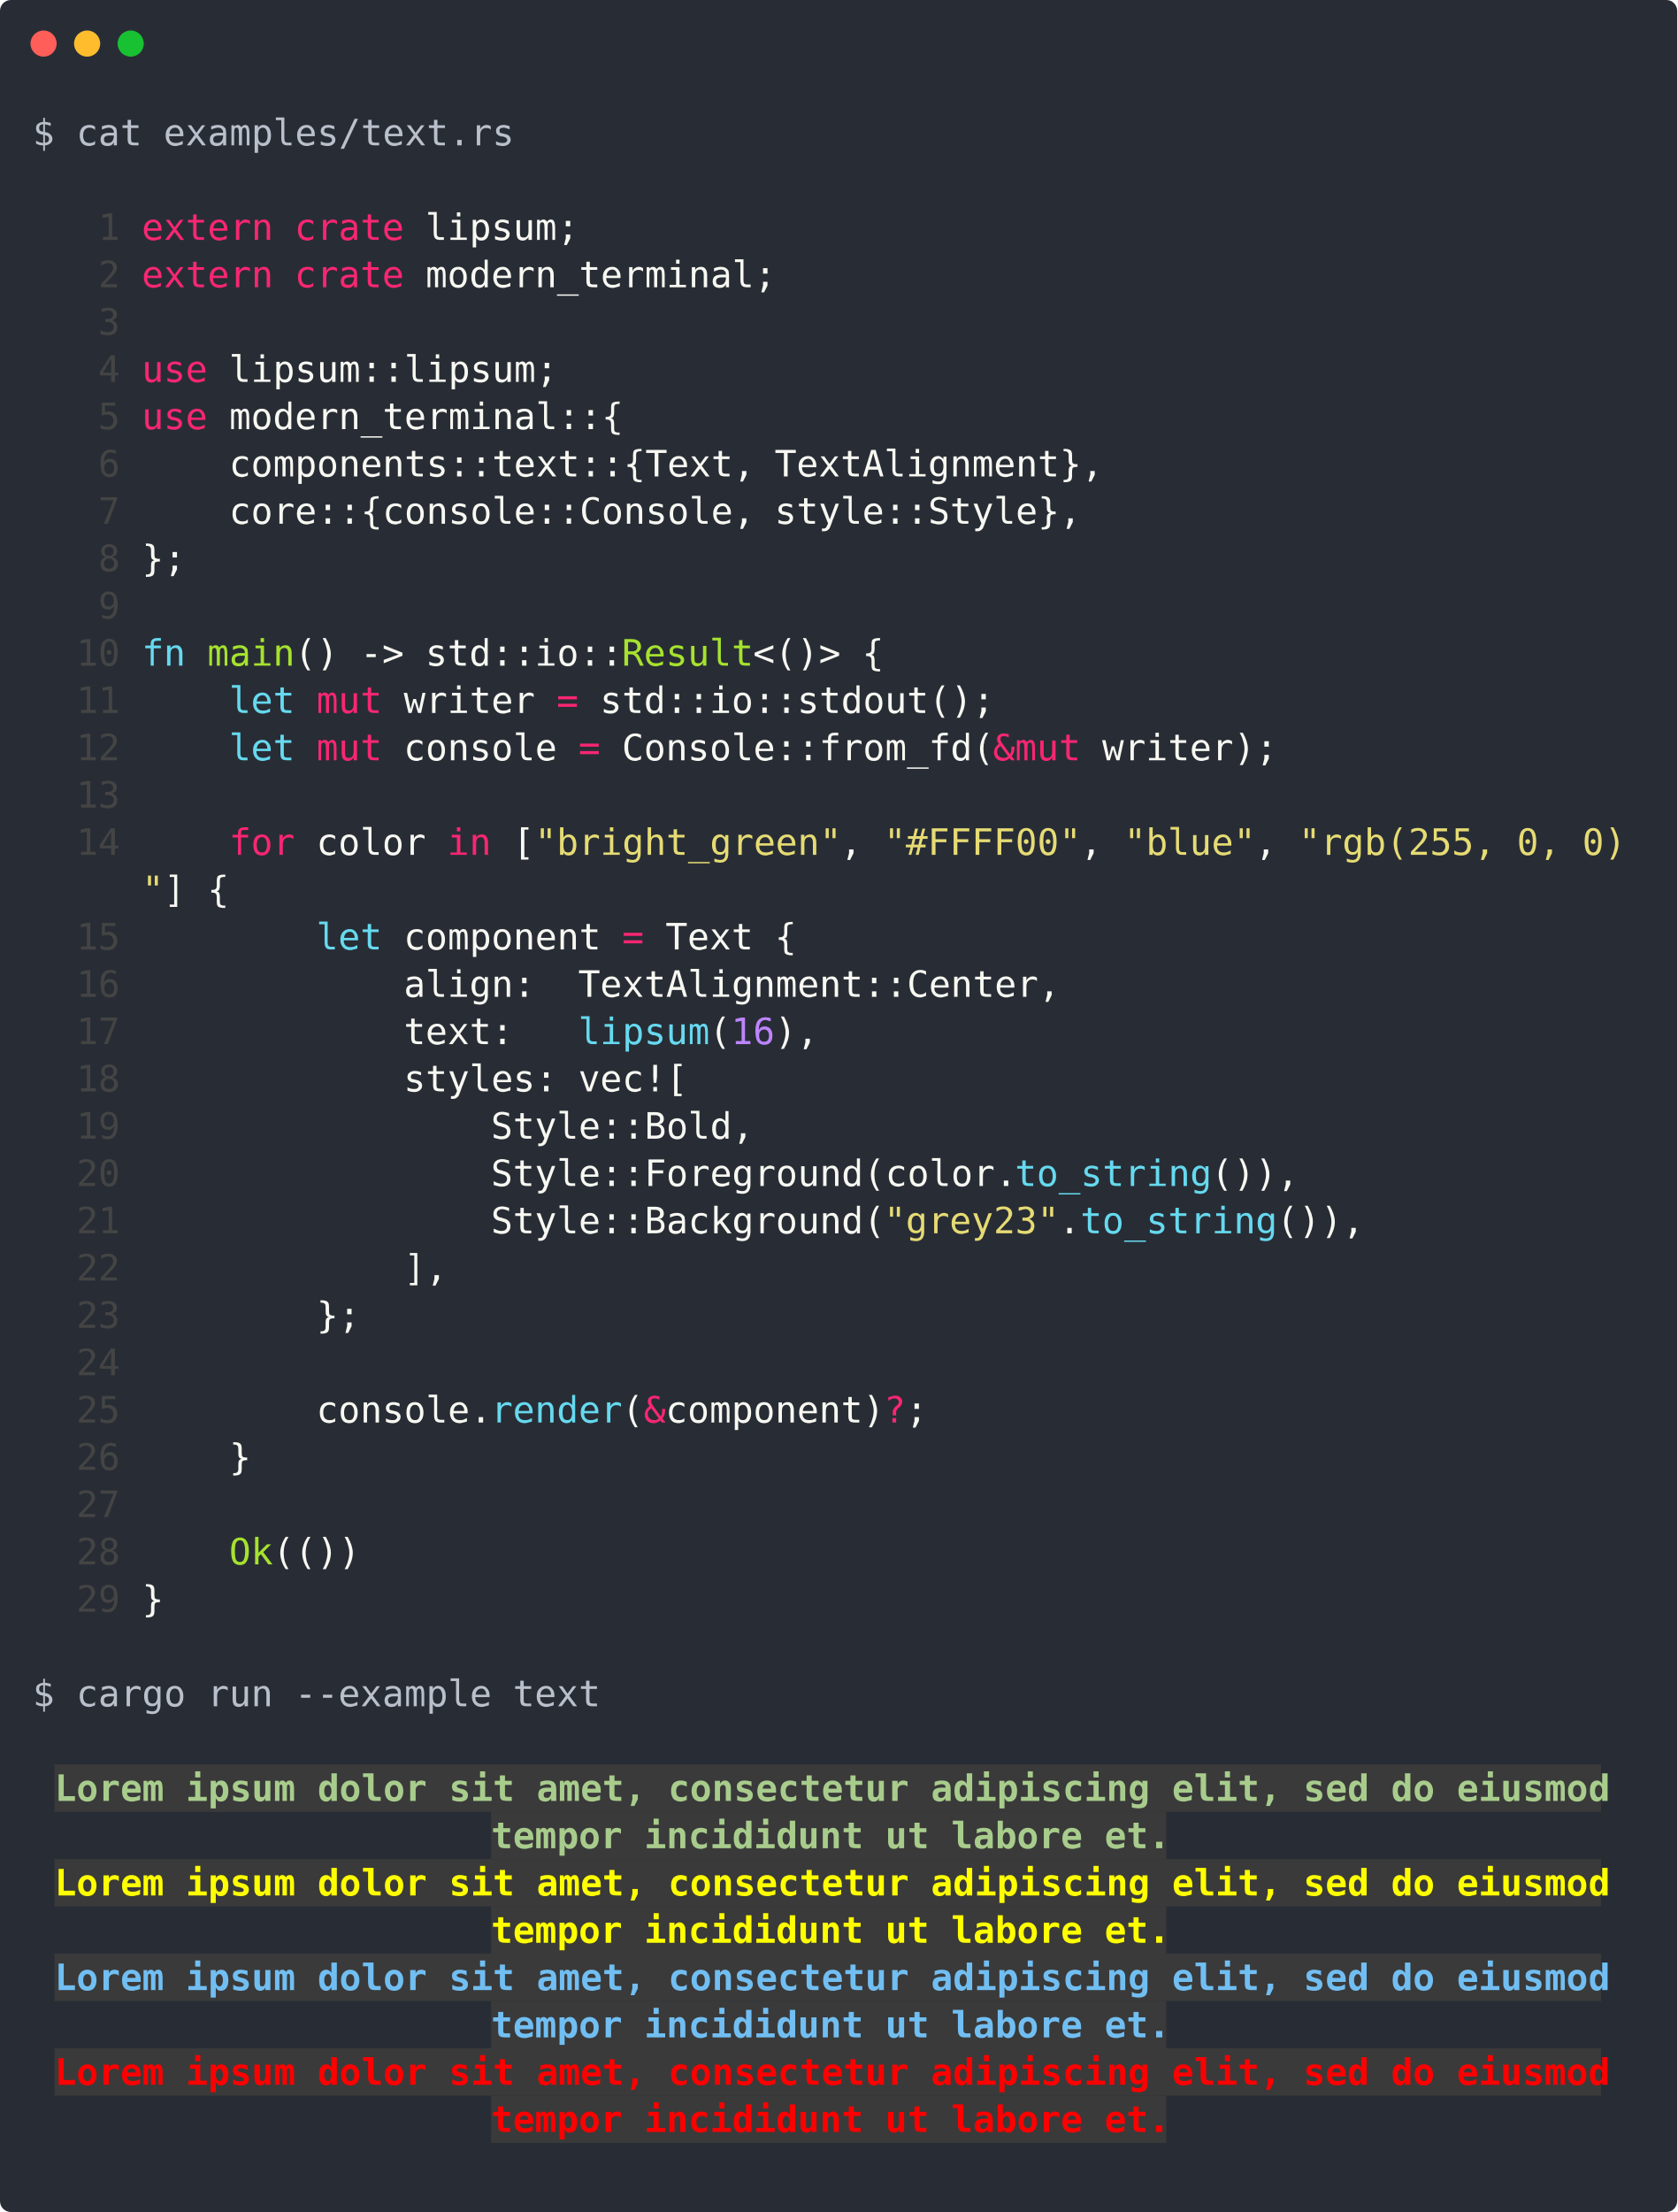
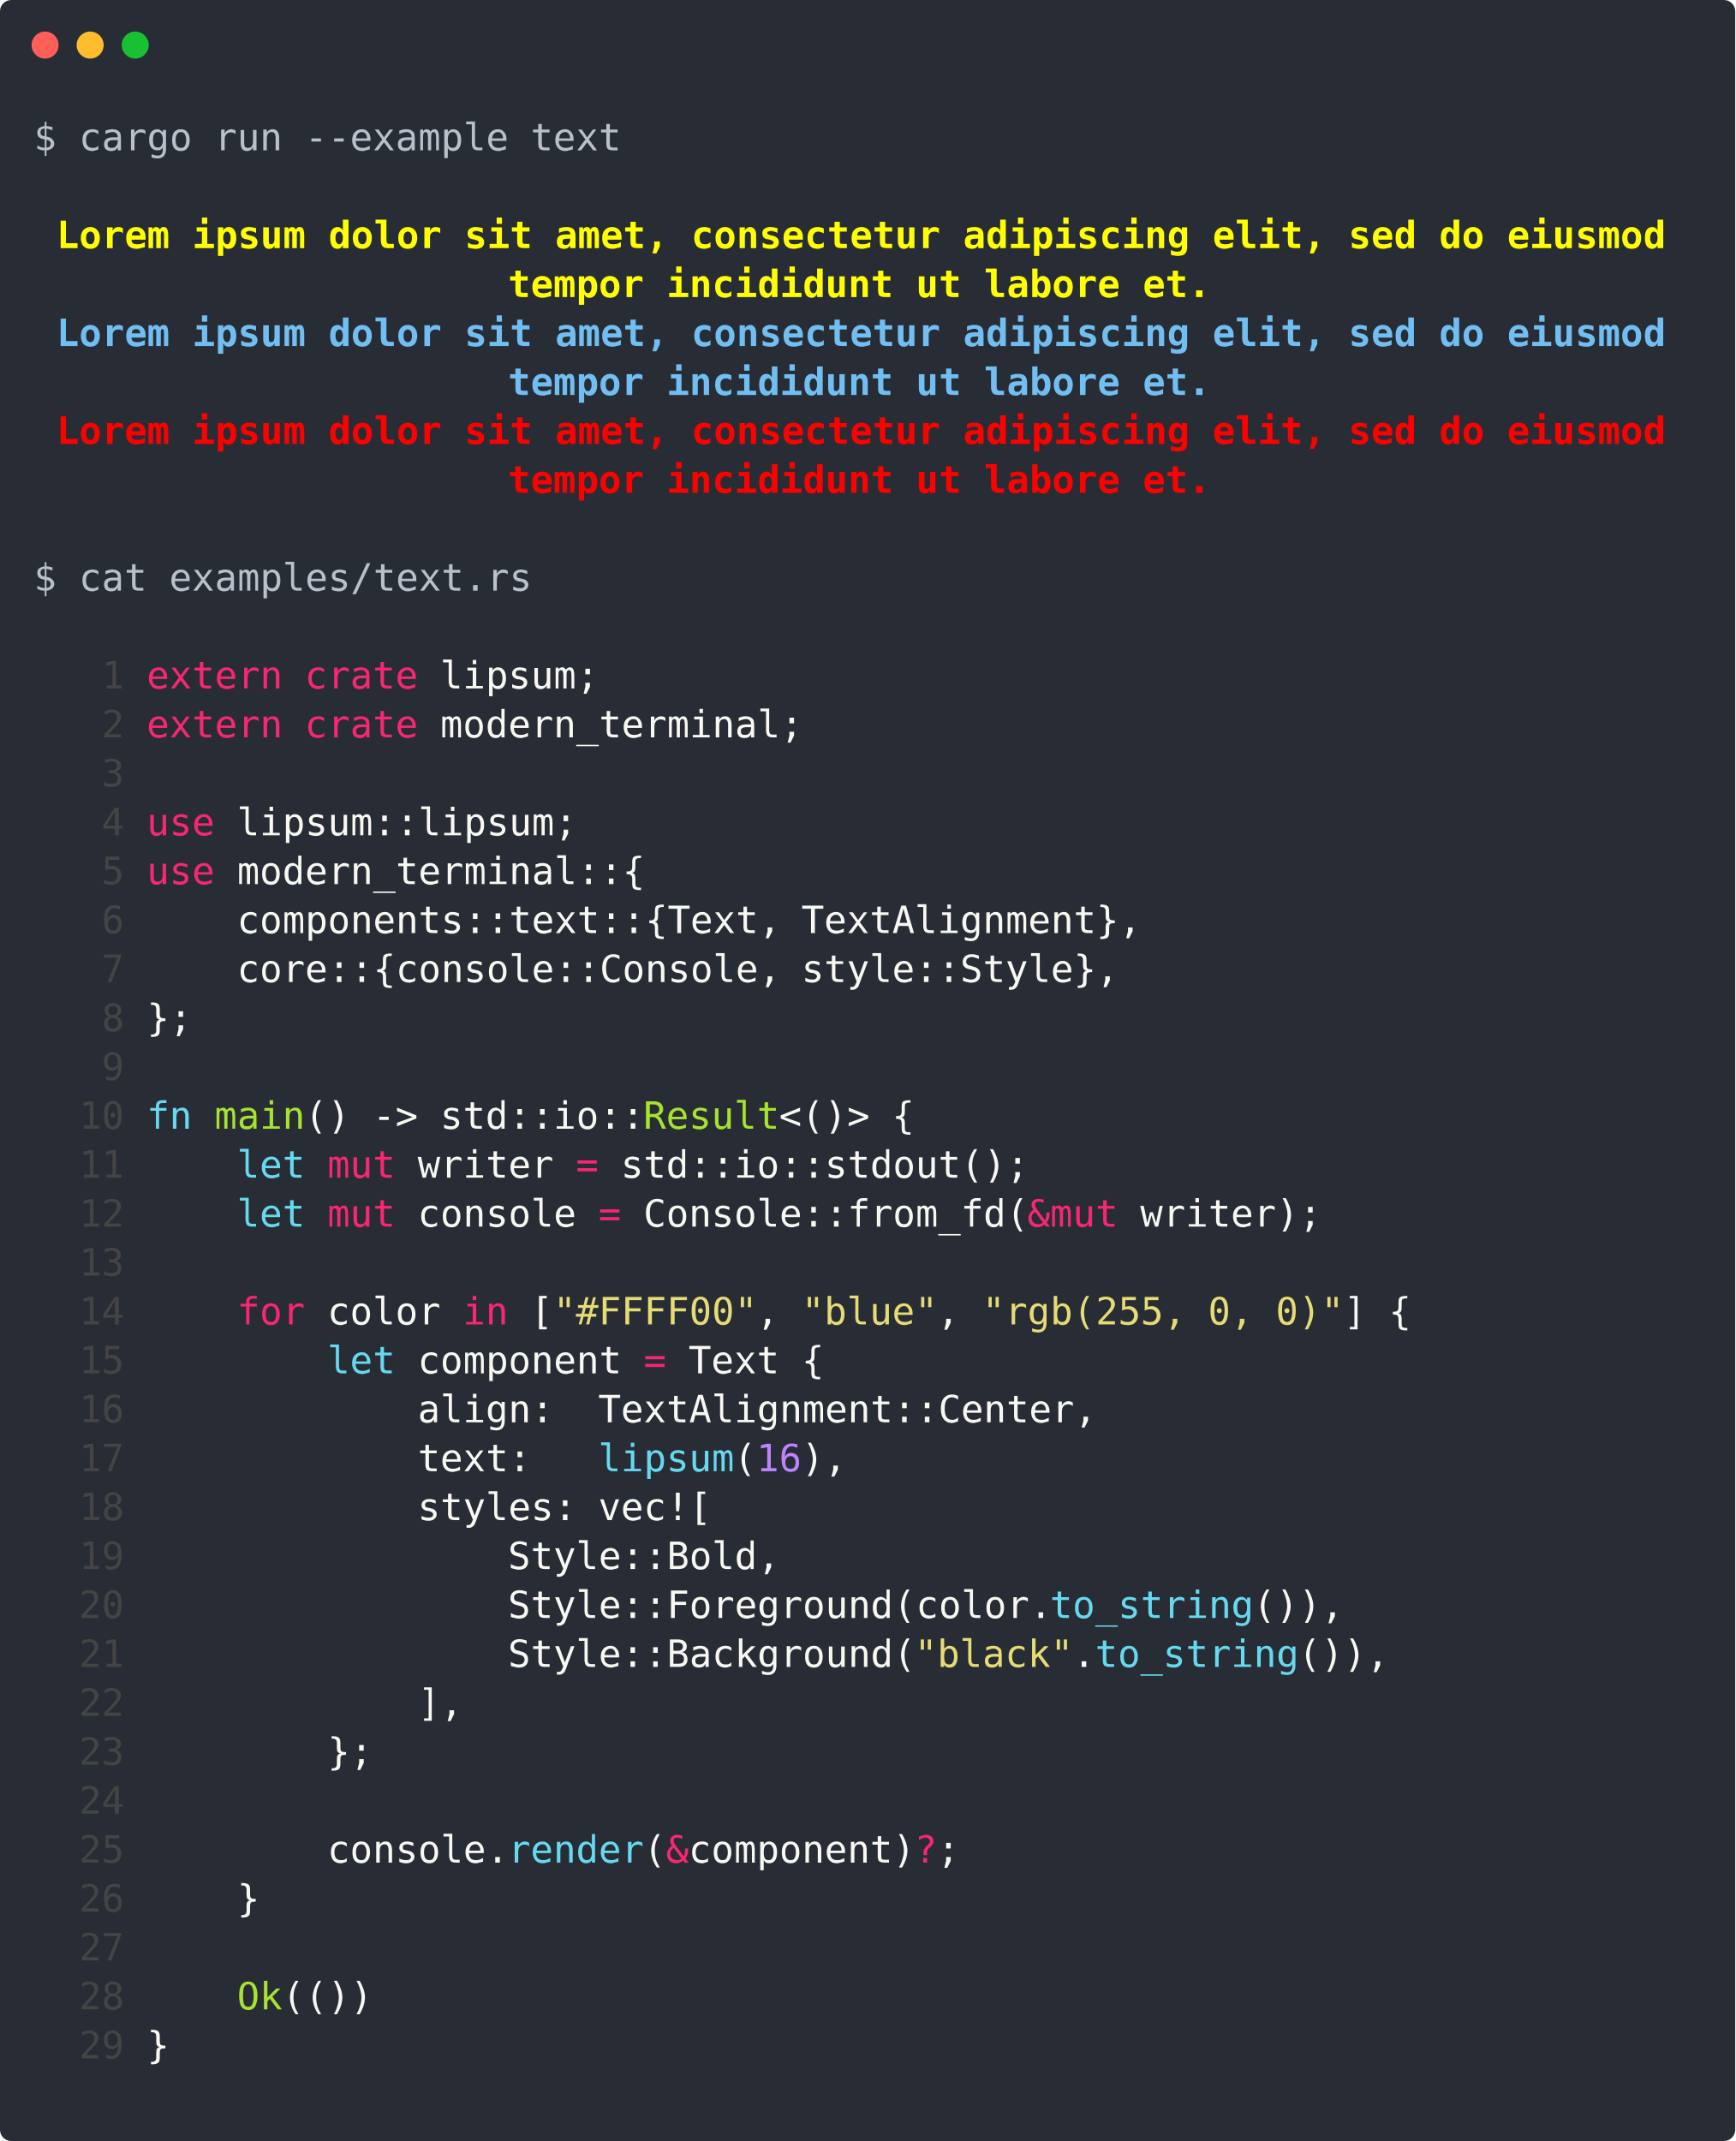
- <svg xmlns="http://www.w3.org/2000/svg" xmlns:xlink="http://www.w3.org/1999/xlink" width="770" height="1015.24">
-   <rect width="770" height="1015.24" rx="5" ry="5" class="a" />
+ <svg xmlns="http://www.w3.org/2000/svg" xmlns:xlink="http://www.w3.org/1999/xlink" width="770" height="950.11">
+   <rect width="770" height="950.11" rx="5" ry="5" class="a" />
  <svg y="0%" x="0%">
    <circle cx="20" cy="20" r="6" fill="#ff5f58" />
    <circle cx="40" cy="20" r="6" fill="#ffbd2e" />
    <circle cx="60" cy="20" r="6" fill="#18c132" />
  </svg>
-   <svg height="955.24" viewBox="0 0 73 95.524" width="730" x="15" y="50">
-     <style>.a{fill:#282d35}.g{fill:#b9c0cb;white-space:pre}.h,.i,.j,.k,.l,.m{fill:#444;white-space:pre}.i,.j,.k,.l,.m{fill:#f92672}.j,.k,.l,.m{fill:#f8f8f2}.k,.l,.m{fill:#66d9ef}.l,.m{fill:#a6e22e}.m{fill:#e6db74}.o{fill:#3a3a3a}.p,.q,.r,.s{fill:#a8cc8c;font-weight:700;white-space:pre}.q,.r,.s{fill:#ff0}.r,.s{fill:#71bef2}.s{fill:red}</style>
+   <svg height="890.11" viewBox="0 0 73 89.011" width="730" x="15" y="50">
+     <style>.a{fill:#282d35}.g,.h,.i,.j{fill:#b9c0cb;white-space:pre}.h,.i,.j{fill:#ff0;font-weight:700}.i,.j{fill:#71bef2}.j{fill:red}.k,.l,.m,.n,.o,.p{fill:#444;white-space:pre}.l,.m,.n,.o,.p{fill:#f92672}.m,.n,.o,.p{fill:#f8f8f2}.n,.o,.p{fill:#66d9ef}.o,.p{fill:#a6e22e}.p{fill:#e6db74}</style>
    <g font-family="Monaco,Consolas,Menlo,'Bitstream Vera Sans Mono','Powerline Symbols',monospace" font-size="1.67">
      <defs>
        <symbol id="a">
-           <path fill="transparent" d="M0 0h73v45H0z" />
+           <path fill="transparent" d="M0 0h73v42H0z" />
        </symbol>
      </defs>
-       <path class="a" d="M0 0h73v95.524H0z" />
+       <path class="a" d="M0 0h73v89.011H0z" />
      <svg width="73">
        <svg>
          <use xlink:href="#a" />
          <text y="1.67" class="g">$</text>
-           <text x="2.004" y="1.67" class="g">cat</text>
-           <text x="6.012" y="1.67" class="g">examples/text.rs</text>
-           <text x="3.006" y="6.012" class="h">1</text>
-           <text x="5.01" y="6.012" class="i">extern</text>
-           <text x="12.024" y="6.012" class="i">crate</text>
-           <text x="18.036" y="6.012" class="j">lipsum;</text>
-           <text x="3.006" y="8.183" class="h">2</text>
-           <text x="5.01" y="8.183" class="i">extern</text>
-           <text x="12.024" y="8.183" class="i">crate</text>
-           <text x="18.036" y="8.183" class="j">modern_terminal;</text>
-           <text x="3.006" y="10.354" class="h">3</text>
-           <text x="3.006" y="12.525" class="h">4</text>
-           <text x="5.01" y="12.525" class="i">use</text>
-           <text x="9.018" y="12.525" class="j">lipsum::lipsum;</text>
-           <text x="3.006" y="14.696" class="h">5</text>
-           <text x="5.01" y="14.696" class="i">use</text>
-           <text x="9.018" y="14.696" class="j">modern_terminal::{</text>
-           <text x="3.006" y="16.867" class="h">6</text>
-           <text x="9.018" y="16.867" class="j">components::text::{Text,</text>
-           <text x="34.068" y="16.867" class="j">TextAlignment},</text>
-           <text x="3.006" y="19.038" class="h">7</text>
-           <text x="9.018" y="19.038" class="j">core::{console::Console,</text>
-           <text x="34.068" y="19.038" class="j">style::Style},</text>
-           <text x="3.006" y="21.209" class="h">8</text>
-           <text x="5.01" y="21.209" class="j">};</text>
-           <text x="3.006" y="23.38" class="h">9</text>
-           <text x="2.004" y="25.551" class="h">10</text>
-           <text x="5.01" y="25.551" class="k">fn</text>
-           <text x="8.016" y="25.551" class="l">main</text>
-           <text x="12.024" y="25.551" class="j">()</text>
-           <text x="15.03" y="25.551" class="j">-&gt;</text>
-           <text x="18.036" y="25.551" class="j">std::io::</text>
-           <text x="27.054" y="25.551" class="l">Result</text>
-           <text x="33.066" y="25.551" class="j">&lt;()&gt;</text>
-           <text x="38.076" y="25.551" class="j">{</text>
-           <text x="2.004" y="27.722" class="h">11</text>
-           <text x="9.018" y="27.722" class="k">let</text>
-           <text x="13.026" y="27.722" class="i">mut</text>
-           <text x="17.034" y="27.722" class="j">writer</text>
-           <text x="24.048" y="27.722" class="i">=</text>
-           <text x="26.052" y="27.722" class="j">std::io::stdout();</text>
-           <text x="2.004" y="29.893" class="h">12</text>
-           <text x="9.018" y="29.893" class="k">let</text>
-           <text x="13.026" y="29.893" class="i">mut</text>
-           <text x="17.034" y="29.893" class="j">console</text>
-           <text x="25.05" y="29.893" class="i">=</text>
-           <text x="27.054" y="29.893" class="j">Console::from_fd(</text>
-           <text x="44.088" y="29.893" class="i">&amp;mut</text>
-           <text x="49.098" y="29.893" class="j">writer);</text>
-           <text x="2.004" y="32.064" class="h">13</text>
-           <text x="2.004" y="34.235" class="h">14</text>
-           <text x="9.018" y="34.235" class="i">for</text>
-           <text x="13.026" y="34.235" class="j">color</text>
-           <text x="19.038" y="34.235" class="i">in</text>
-           <text x="22.044" y="34.235" class="j">[</text>
-           <text x="23.046" y="34.235" class="m">"bright_green"</text>
-           <text x="37.074" y="34.235" class="j">,</text>
-           <text x="39.078" y="34.235" class="m">"#FFFF00"</text>
-           <text x="48.096" y="34.235" class="j">,</text>
-           <text x="50.1" y="34.235" class="m">"blue"</text>
-           <text x="56.112" y="34.235" class="j">,</text>
-           <text x="58.116" y="34.235" class="m">"rgb(255,</text>
-           <text x="68.136" y="34.235" class="m">0,</text>
-           <text x="71.142" y="34.235" class="m">0)</text>
-           <text x="5.01" y="36.406" class="m">"</text>
-           <text x="6.012" y="36.406" class="j">]</text>
-           <text x="8.016" y="36.406" class="j">{</text>
-           <text x="2.004" y="38.577" class="h">15</text>
-           <text x="13.026" y="38.577" class="k">let</text>
-           <text x="17.034" y="38.577" class="j">component</text>
-           <text x="27.054" y="38.577" class="i">=</text>
-           <text x="29.058" y="38.577" class="j">Text</text>
-           <text x="34.068" y="38.577" class="j">{</text>
-           <text x="2.004" y="40.748" class="h">16</text>
-           <text x="17.034" y="40.748" class="j">align:</text>
-           <text x="25.05" y="40.748" class="j">TextAlignment::Center,</text>
-           <text x="2.004" y="42.919" class="h">17</text>
-           <text x="17.034" y="42.919" class="j">text:</text>
-           <text x="25.05" y="42.919" class="k">lipsum</text>
-           <text x="31.062" y="42.919" class="j">(</text>
-           <text x="32.064" y="42.919" style="white-space:pre" fill="#be84ff">16</text>
-           <text x="34.068" y="42.919" class="j">),</text>
-           <text x="2.004" y="45.09" class="h">18</text>
-           <text x="17.034" y="45.09" class="j">styles:</text>
-           <text x="25.05" y="45.09" class="j">vec![</text>
-           <text x="2.004" y="47.261" class="h">19</text>
-           <text x="21.042" y="47.261" class="j">Style::Bold,</text>
-           <text x="2.004" y="49.432" class="h">20</text>
-           <text x="21.042" y="49.432" class="j">Style::Foreground(color.</text>
-           <text x="45.09" y="49.432" class="k">to_string</text>
-           <text x="54.108" y="49.432" class="j">()),</text>
-           <text x="2.004" y="51.603" class="h">21</text>
-           <text x="21.042" y="51.603" class="j">Style::Background(</text>
-           <text x="39.078" y="51.603" class="m">"grey23"</text>
-           <text x="47.094" y="51.603" class="j">.</text>
-           <text x="48.096" y="51.603" class="k">to_string</text>
-           <text x="57.114" y="51.603" class="j">()),</text>
-           <text x="2.004" y="53.774" class="h">22</text>
-           <text x="17.034" y="53.774" class="j">],</text>
-           <text x="2.004" y="55.945" class="h">23</text>
-           <text x="13.026" y="55.945" class="j">};</text>
-           <text x="2.004" y="58.116" class="h">24</text>
-           <text x="2.004" y="60.287" class="h">25</text>
-           <text x="13.026" y="60.287" class="j">console.</text>
-           <text x="21.042" y="60.287" class="k">render</text>
-           <text x="27.054" y="60.287" class="j">(</text>
-           <text x="28.056" y="60.287" class="i">&amp;</text>
-           <text x="29.058" y="60.287" class="j">component)</text>
-           <text x="39.078" y="60.287" class="i">?</text>
-           <text x="40.08" y="60.287" class="j">;</text>
-           <text x="2.004" y="62.458" class="h">26</text>
-           <text x="9.018" y="62.458" class="j">}</text>
-           <text x="2.004" y="64.629" class="h">27</text>
-           <text x="2.004" y="66.8" class="h">28</text>
-           <text x="9.018" y="66.8" class="l">Ok</text>
-           <text x="11.022" y="66.8" class="j">(())</text>
-           <text x="2.004" y="68.971" class="h">29</text>
-           <text x="5.01" y="68.971" class="j">}</text>
-           <text y="73.313" class="g">$</text>
-           <text x="2.004" y="73.313" class="g">cargo</text>
-           <text x="8.016" y="73.313" class="g">run</text>
-           <text x="12.024" y="73.313" class="g">--example</text>
-           <text x="22.044" y="73.313" class="g">text</text>
-           <path class="o" d="M1.002 75.985h71v2.171h-71z" />
-           <text x="1.002" y="77.655" class="p">Lorem ipsum dolor sit amet, consectetur adipiscing elit, sed do eiusmod</text>
-           <path class="o" d="M21.042 78.156h31v2.171h-31z" />
-           <text x="21.042" y="79.826" class="p">tempor incididunt ut labore et.</text>
-           <path class="o" d="M1.002 80.327h71v2.171h-71z" />
-           <text x="1.002" y="81.997" class="q">Lorem ipsum dolor sit amet, consectetur adipiscing elit, sed do eiusmod</text>
-           <path class="o" d="M21.042 82.498h31v2.171h-31z" />
-           <text x="21.042" y="84.168" class="q">tempor incididunt ut labore et.</text>
-           <path class="o" d="M1.002 84.669h71v2.171h-71z" />
-           <text x="1.002" y="86.339" class="r">Lorem ipsum dolor sit amet, consectetur adipiscing elit, sed do eiusmod</text>
-           <path class="o" d="M21.042 86.84h31v2.171h-31z" />
-           <text x="21.042" y="88.51" class="r">tempor incididunt ut labore et.</text>
-           <path class="o" d="M1.002 89.011h71v2.171h-71z" />
-           <text x="1.002" y="90.681" class="s">Lorem ipsum dolor sit amet, consectetur adipiscing elit, sed do eiusmod</text>
-           <path class="o" d="M21.042 91.182h31v2.171h-31z" />
-           <text x="21.042" y="92.852" class="s">tempor incididunt ut labore et.</text>
+           <text x="2.004" y="1.67" class="g">cargo</text>
+           <text x="8.016" y="1.67" class="g">run</text>
+           <text x="12.024" y="1.67" class="g">--example</text>
+           <text x="22.044" y="1.67" class="g">text</text>0<text x="1.002" y="6.012" class="h">Lorem ipsum dolor sit amet, consectetur adipiscing elit, sed do eiusmod</text>0<text x="21.042" y="8.183" class="h">tempor incididunt ut labore et.</text>0<text x="1.002" y="10.354" class="i">Lorem ipsum dolor sit amet, consectetur adipiscing elit, sed do eiusmod</text>0<text x="21.042" y="12.525" class="i">tempor incididunt ut labore et.</text>0<text x="1.002" y="14.696" class="j">Lorem ipsum dolor sit amet, consectetur adipiscing elit, sed do eiusmod</text>0<text x="21.042" y="16.867" class="j">tempor incididunt ut labore et.</text>
+           <text y="21.209" class="g">$</text>
+           <text x="2.004" y="21.209" class="g">cat</text>
+           <text x="6.012" y="21.209" class="g">examples/text.rs</text>
+           <text x="3.006" y="25.551" class="k">1</text>
+           <text x="5.01" y="25.551" class="l">extern</text>
+           <text x="12.024" y="25.551" class="l">crate</text>
+           <text x="18.036" y="25.551" class="m">lipsum;</text>
+           <text x="3.006" y="27.722" class="k">2</text>
+           <text x="5.01" y="27.722" class="l">extern</text>
+           <text x="12.024" y="27.722" class="l">crate</text>
+           <text x="18.036" y="27.722" class="m">modern_terminal;</text>
+           <text x="3.006" y="29.893" class="k">3</text>
+           <text x="3.006" y="32.064" class="k">4</text>
+           <text x="5.01" y="32.064" class="l">use</text>
+           <text x="9.018" y="32.064" class="m">lipsum::lipsum;</text>
+           <text x="3.006" y="34.235" class="k">5</text>
+           <text x="5.01" y="34.235" class="l">use</text>
+           <text x="9.018" y="34.235" class="m">modern_terminal::{</text>
+           <text x="3.006" y="36.406" class="k">6</text>
+           <text x="9.018" y="36.406" class="m">components::text::{Text,</text>
+           <text x="34.068" y="36.406" class="m">TextAlignment},</text>
+           <text x="3.006" y="38.577" class="k">7</text>
+           <text x="9.018" y="38.577" class="m">core::{console::Console,</text>
+           <text x="34.068" y="38.577" class="m">style::Style},</text>
+           <text x="3.006" y="40.748" class="k">8</text>
+           <text x="5.01" y="40.748" class="m">};</text>
+           <text x="3.006" y="42.919" class="k">9</text>
+           <text x="2.004" y="45.09" class="k">10</text>
+           <text x="5.01" y="45.09" class="n">fn</text>
+           <text x="8.016" y="45.09" class="o">main</text>
+           <text x="12.024" y="45.09" class="m">()</text>
+           <text x="15.03" y="45.09" class="m">-&gt;</text>
+           <text x="18.036" y="45.09" class="m">std::io::</text>
+           <text x="27.054" y="45.09" class="o">Result</text>
+           <text x="33.066" y="45.09" class="m">&lt;()&gt;</text>
+           <text x="38.076" y="45.09" class="m">{</text>
+           <text x="2.004" y="47.261" class="k">11</text>
+           <text x="9.018" y="47.261" class="n">let</text>
+           <text x="13.026" y="47.261" class="l">mut</text>
+           <text x="17.034" y="47.261" class="m">writer</text>
+           <text x="24.048" y="47.261" class="l">=</text>
+           <text x="26.052" y="47.261" class="m">std::io::stdout();</text>
+           <text x="2.004" y="49.432" class="k">12</text>
+           <text x="9.018" y="49.432" class="n">let</text>
+           <text x="13.026" y="49.432" class="l">mut</text>
+           <text x="17.034" y="49.432" class="m">console</text>
+           <text x="25.05" y="49.432" class="l">=</text>
+           <text x="27.054" y="49.432" class="m">Console::from_fd(</text>
+           <text x="44.088" y="49.432" class="l">&amp;mut</text>
+           <text x="49.098" y="49.432" class="m">writer);</text>
+           <text x="2.004" y="51.603" class="k">13</text>
+           <text x="2.004" y="53.774" class="k">14</text>
+           <text x="9.018" y="53.774" class="l">for</text>
+           <text x="13.026" y="53.774" class="m">color</text>
+           <text x="19.038" y="53.774" class="l">in</text>
+           <text x="22.044" y="53.774" class="m">[</text>
+           <text x="23.046" y="53.774" class="p">"#FFFF00"</text>
+           <text x="32.064" y="53.774" class="m">,</text>
+           <text x="34.068" y="53.774" class="p">"blue"</text>
+           <text x="40.08" y="53.774" class="m">,</text>
+           <text x="42.084" y="53.774" class="p">"rgb(255,</text>
+           <text x="52.104" y="53.774" class="p">0,</text>
+           <text x="55.11" y="53.774" class="p">0)"</text>
+           <text x="58.116" y="53.774" class="m">]</text>
+           <text x="60.12" y="53.774" class="m">{</text>
+           <text x="2.004" y="55.945" class="k">15</text>
+           <text x="13.026" y="55.945" class="n">let</text>
+           <text x="17.034" y="55.945" class="m">component</text>
+           <text x="27.054" y="55.945" class="l">=</text>
+           <text x="29.058" y="55.945" class="m">Text</text>
+           <text x="34.068" y="55.945" class="m">{</text>
+           <text x="2.004" y="58.116" class="k">16</text>
+           <text x="17.034" y="58.116" class="m">align:</text>
+           <text x="25.05" y="58.116" class="m">TextAlignment::Center,</text>
+           <text x="2.004" y="60.287" class="k">17</text>
+           <text x="17.034" y="60.287" class="m">text:</text>
+           <text x="25.05" y="60.287" class="n">lipsum</text>
+           <text x="31.062" y="60.287" class="m">(</text>
+           <text x="32.064" y="60.287" style="white-space:pre" fill="#be84ff">16</text>
+           <text x="34.068" y="60.287" class="m">),</text>
+           <text x="2.004" y="62.458" class="k">18</text>
+           <text x="17.034" y="62.458" class="m">styles:</text>
+           <text x="25.05" y="62.458" class="m">vec![</text>
+           <text x="2.004" y="64.629" class="k">19</text>
+           <text x="21.042" y="64.629" class="m">Style::Bold,</text>
+           <text x="2.004" y="66.8" class="k">20</text>
+           <text x="21.042" y="66.8" class="m">Style::Foreground(color.</text>
+           <text x="45.09" y="66.8" class="n">to_string</text>
+           <text x="54.108" y="66.8" class="m">()),</text>
+           <text x="2.004" y="68.971" class="k">21</text>
+           <text x="21.042" y="68.971" class="m">Style::Background(</text>
+           <text x="39.078" y="68.971" class="p">"black"</text>
+           <text x="46.092" y="68.971" class="m">.</text>
+           <text x="47.094" y="68.971" class="n">to_string</text>
+           <text x="56.112" y="68.971" class="m">()),</text>
+           <text x="2.004" y="71.142" class="k">22</text>
+           <text x="17.034" y="71.142" class="m">],</text>
+           <text x="2.004" y="73.313" class="k">23</text>
+           <text x="13.026" y="73.313" class="m">};</text>
+           <text x="2.004" y="75.484" class="k">24</text>
+           <text x="2.004" y="77.655" class="k">25</text>
+           <text x="13.026" y="77.655" class="m">console.</text>
+           <text x="21.042" y="77.655" class="n">render</text>
+           <text x="27.054" y="77.655" class="m">(</text>
+           <text x="28.056" y="77.655" class="l">&amp;</text>
+           <text x="29.058" y="77.655" class="m">component)</text>
+           <text x="39.078" y="77.655" class="l">?</text>
+           <text x="40.08" y="77.655" class="m">;</text>
+           <text x="2.004" y="79.826" class="k">26</text>
+           <text x="9.018" y="79.826" class="m">}</text>
+           <text x="2.004" y="81.997" class="k">27</text>
+           <text x="2.004" y="84.168" class="k">28</text>
+           <text x="9.018" y="84.168" class="o">Ok</text>
+           <text x="11.022" y="84.168" class="m">(())</text>
+           <text x="2.004" y="86.339" class="k">29</text>
+           <text x="5.01" y="86.339" class="m">}</text>
        </svg>
      </svg>
    </g>
  </svg>
</svg>
